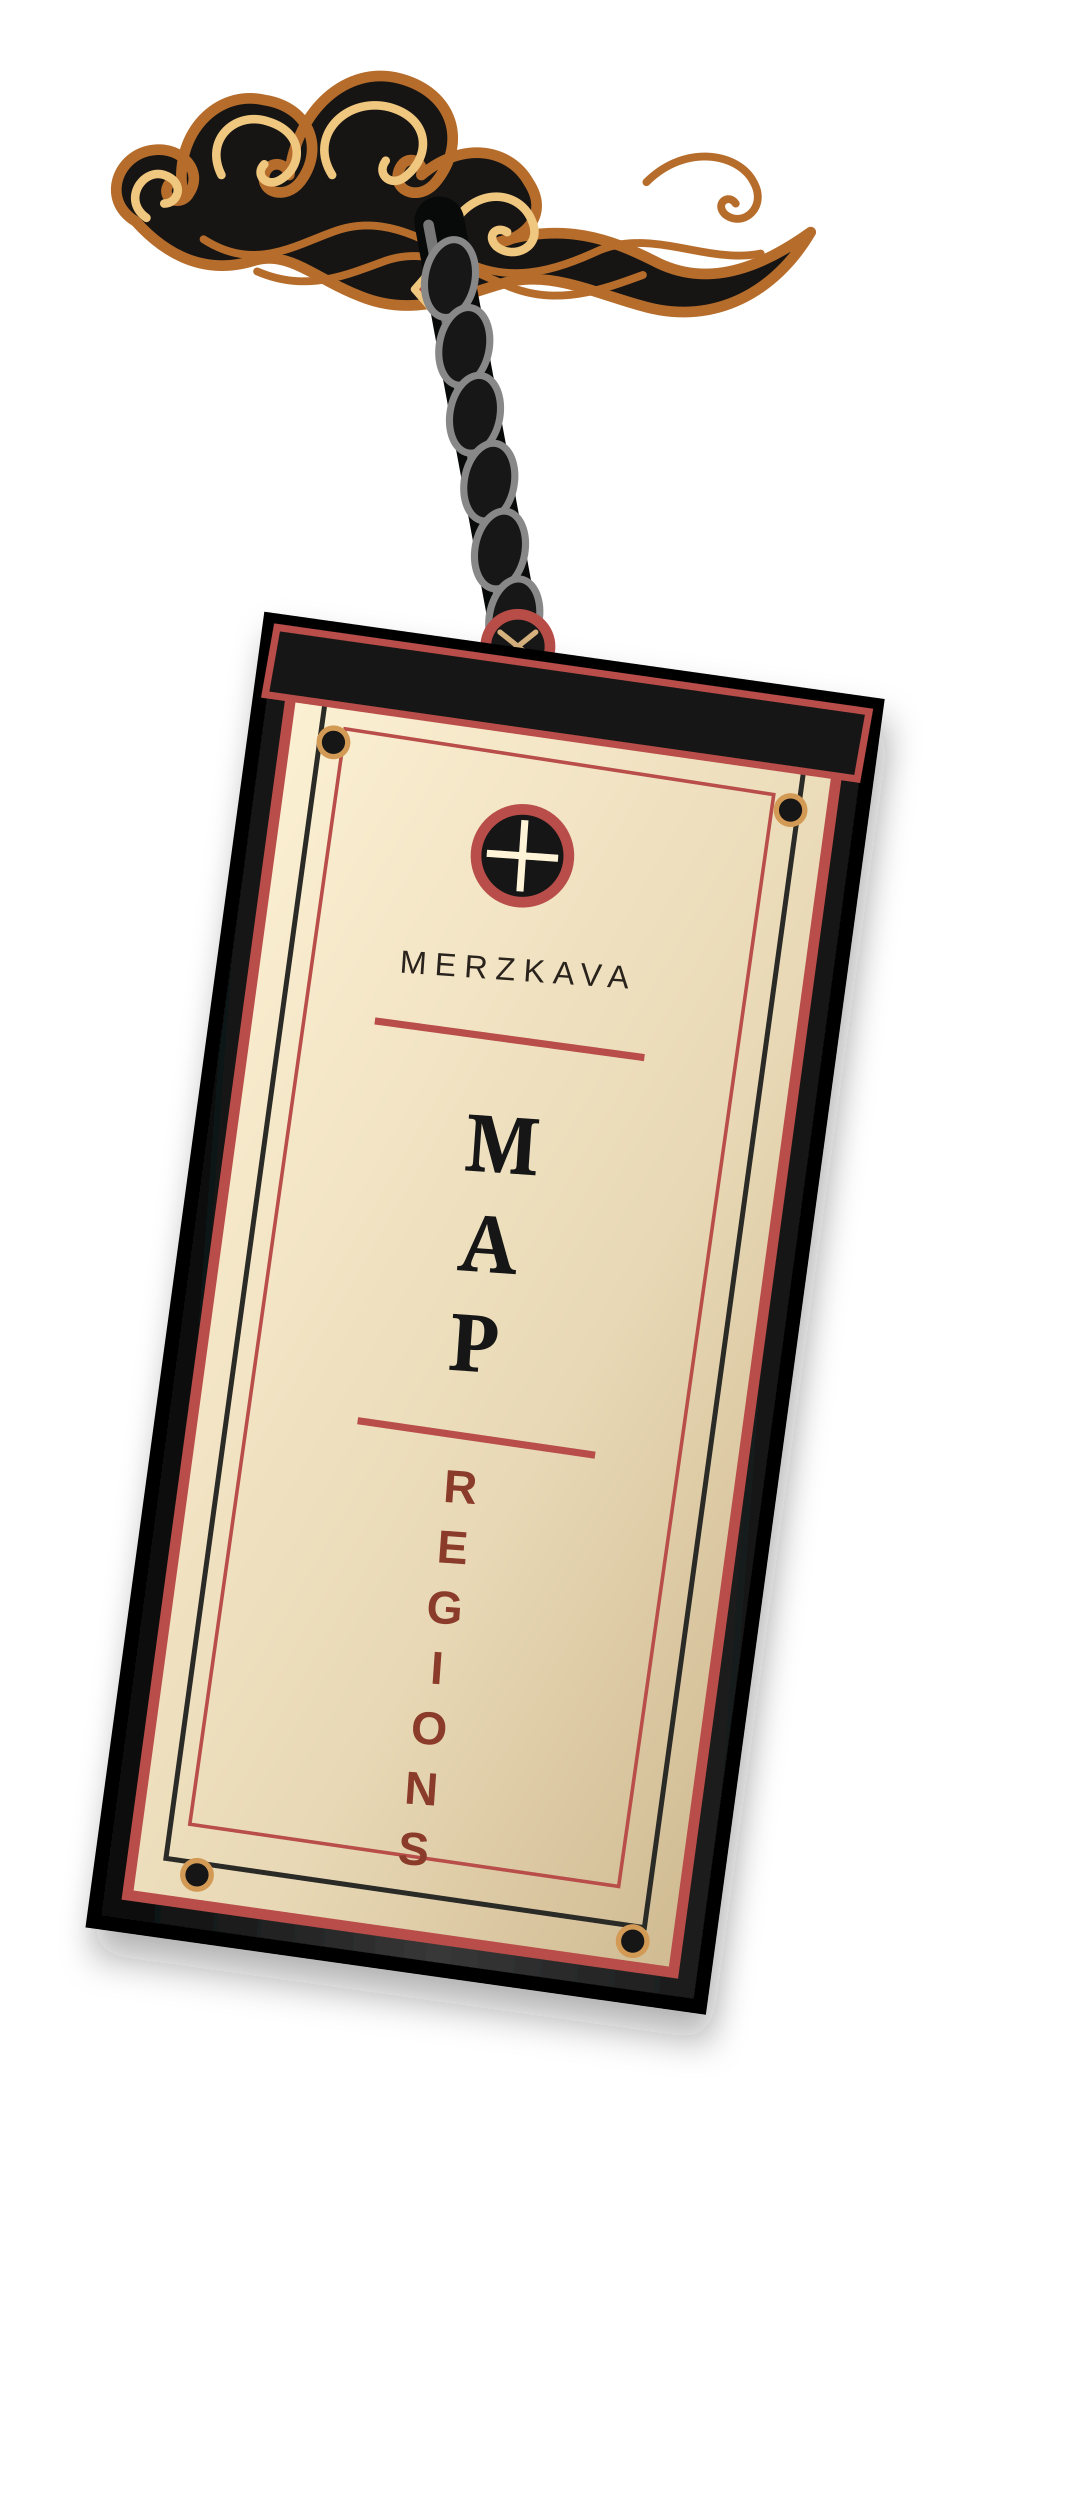
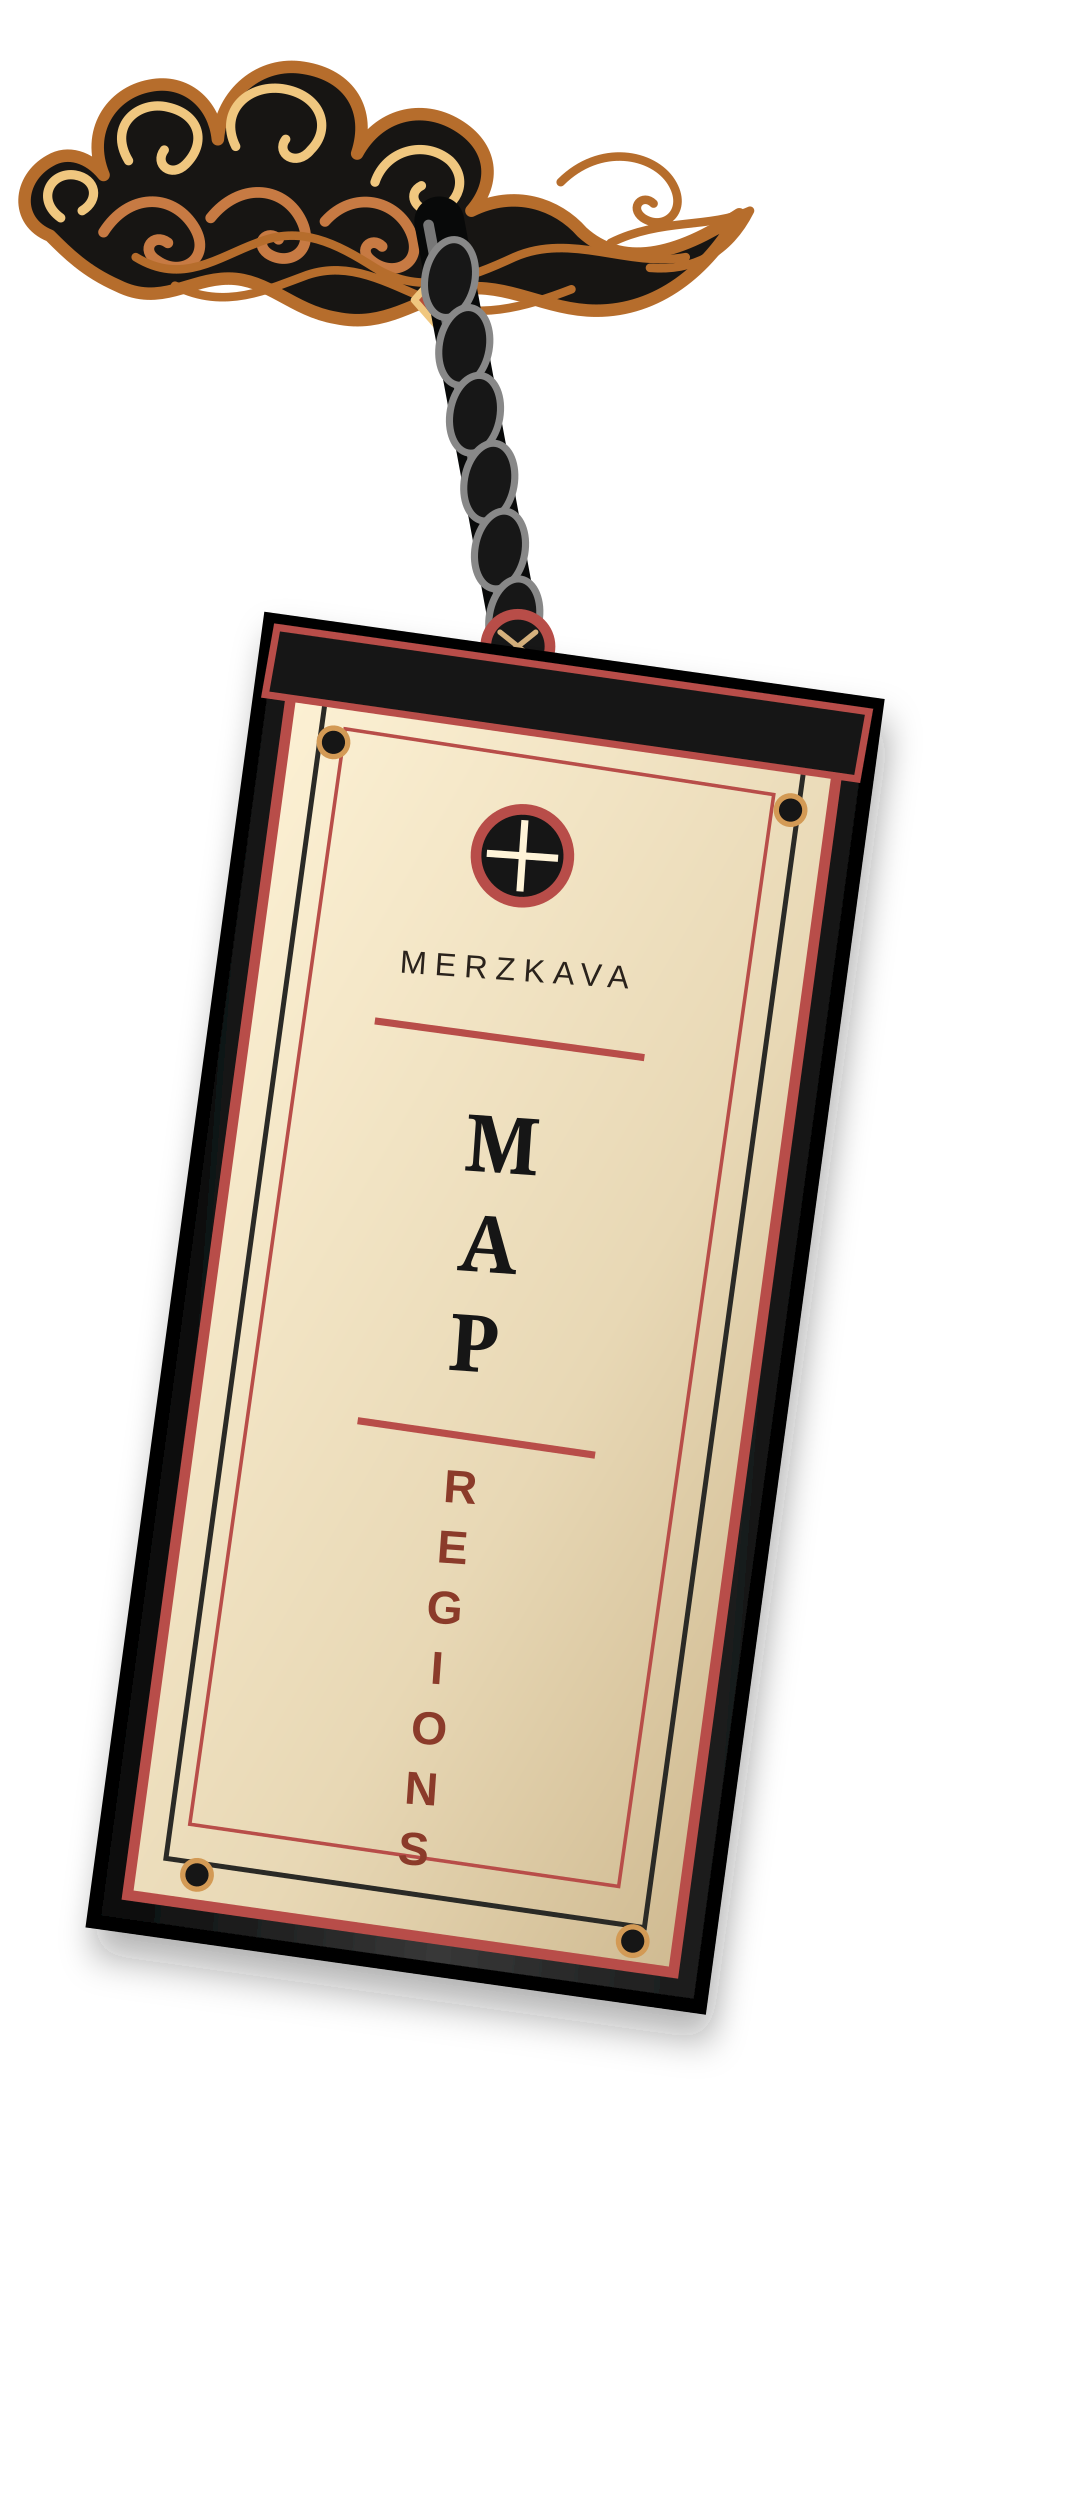
<svg xmlns="http://www.w3.org/2000/svg" width="300" height="700" viewBox="0 0 300 700" role="img" aria-labelledby="title">
  <defs>
    <linearGradient id="paper" x1="0" y1="0" x2="1" y2="1">
      <stop stop-color="#FFF4D8" />
      <stop offset=".6" stop-color="#E8D8B5" />
      <stop offset="1" stop-color="#CBB58B" />
    </linearGradient>
    <linearGradient id="iron" x1="0" y1="0" x2="1" y2="0">
      <stop stop-color="#080909" />
      <stop offset=".5" stop-color="#383838" />
      <stop offset="1" stop-color="#111212" />
    </linearGradient>
    <filter id="shadow" x="-30%" y="-20%" width="170%" height="160%">
      <feDropShadow dx="2" dy="7" stdDeviation="5" flood-color="#151515" flood-opacity=".34" />
    </filter>
  </defs>
  <g stroke-linecap="round" stroke-linejoin="round">
-     <path d="M38 62 C28 56 33 43 43 42 C51 41 57 48 53 54 C51 58 45 56 47 52  C48 50 51 51 51 53  C49 37 61 25 74 28 C87 30 91 42 84 51 C80 56 73 54 74 49  C75 45 80 45 81 49  C83 31 97 18 112 22 C127 26 131 40 122 51 C117 57 109 53 112 47  C114 43 119 45 118 49  C130 39 143 42 148 51 C154 60 147 67 139 68  C158 62 171 67 183 73 C198 81 213 75 227 65  C217 82 200 91 181 86 C166 82 155 76 142 79  C128 83 116 89 101 83 C88 78 81 70 71 73 C58 77 47 72 38 62 Z" fill="#171513" stroke="#B66D2C" stroke-width="3" />
-     <path d="M41 61 C34 56 40 47 46 49 C52 51 50 57 46 57  M62 49 C57 39 66 31 75 34 C85 37 85 46 79 50 C75 53 71 49 74 46  M93 49 C86 38 97 27 109 30 C120 33 121 43 114 49 C110 53 105 49 108 45  M128 61 C135 52 146 54 149 62 C152 69 144 73 139 69 C136 66 139 63 142 65" fill="none" stroke="#F0C77F" stroke-width="2.4" />
-     <path d="M57 67 C71 76 82 69 93 65 C106 60 117 66 128 72  C142 80 155 76 168 70 C183 64 198 74 213 71  M72 76 C86 82 97 77 108 73 C120 69 130 75 142 80  C156 86 169 81 180 77  M181 51 C192 40 207 43 211 51 C215 58 208 64 203 60 C200 57 204 54 206 57" fill="none" stroke="#B66D2C" stroke-width="2.2" />
-     <path d="M123 73 l7 8 -7 8 -7 -8 Z" fill="#B84D48" stroke="#F0C77F" stroke-width="2" />
-     <circle cx="123" cy="81" r="3" fill="#FFF4D8" />
+     <path d="M14 66  C4 62 5 50 14 45 C19 42 25 44 29 49  C24 37 31 26 42 24 C52 22 60 29 61 39  C62 26 73 17 85 19 C98 21 104 31 100 43  C106 32 118 29 128 35 C138 41 139 51 132 59  C144 53 156 57 163 65 C174 75 189 72 207 60  C198 76 184 87 167 87 C153 87 142 79 129 81  C116 84 108 92 94 89 C82 87 75 78 64 78  C53 78 45 86 33 80 C24 76 19 71 14 66 Z" fill="#171513" stroke="#B66D2C" stroke-width="3.5" />
+     <path d="M17 61 C10 56 14 48 21 49 C27 50 28 56 23 59  M36 45 C30 35 39 28 47 30 C56 32 58 40 52 46 C48 50 43 46 46 42  M66 41 C61 31 70 23 80 25 C90 27 93 36 87 42 C83 47 77 43 80 39  M105 51 C108 42 119 39 126 45 C132 51 127 59 121 59 C116 59 114 54 118 52" fill="none" stroke="#F0C77F" stroke-width="2.6" />
+     <path d="M29 65 C36 54 48 54 54 63 C60 72 51 78 44 73 C39 70 43 65 47 68  M59 61 C67 51 79 52 84 61 C89 70 81 75 75 71 C71 68 75 64 78 67  M91 62 C99 53 111 56 115 65 C119 74 110 78 104 73 C100 70 104 66 107 69" fill="none" stroke="#C77A43" stroke-width="3" />
+     <path d="M38 72 C51 80 61 72 72 68 C84 63 94 68 105 75  C118 83 131 78 144 72 C160 65 176 75 192 72  M49 80 C63 87 75 81 86 77 C98 73 108 79 120 84  C133 90 147 86 160 81  M157 51 C168 40 183 43 188 51 C193 59 186 65 180 61  C176 58 180 54 183 57  M171 68 C185 61 199 64 210 59 C204 71 194 76 182 75" fill="none" stroke="#B66D2C" stroke-width="2.4" />
+     <path d="M123 76 l7 8 -7 8 -7 -8 Z" fill="#B84D37" stroke="#F0C77F" stroke-width="2" />
+     <circle cx="123" cy="84" r="3" fill="#FFF4D8" />
  </g>
  <g stroke-linecap="round" stroke-linejoin="round">
    <path d="M123 62 L145 181" fill="none" stroke="#080909" stroke-width="14" />
    <path d="M120 63 L142 179" fill="none" stroke="#777" stroke-width="3" />
    <g fill="#171717" stroke="#888" stroke-width="2">
      <ellipse cx="126" cy="78" rx="7" ry="11" transform="rotate(10 126 78)" />
      <ellipse cx="130" cy="97" rx="7" ry="11" transform="rotate(10 130 97)" />
      <ellipse cx="133" cy="116" rx="7" ry="11" transform="rotate(10 133 116)" />
      <ellipse cx="137" cy="135" rx="7" ry="11" transform="rotate(10 137 135)" />
      <ellipse cx="140" cy="154" rx="7" ry="11" transform="rotate(10 140 154)" />
      <ellipse cx="144" cy="173" rx="7" ry="11" transform="rotate(10 144 173)" />
    </g>
    <circle cx="145" cy="181" r="9" fill="#171717" stroke="#B84D48" stroke-width="3" />
    <path d="M140 177 L150 185 M150 177 L140 185" stroke="#D7B27D" stroke-width="1.5" />
  </g>
  <g transform="rotate(4 145 430)" filter="url(#shadow)">
    <path d="M58 179 L229 191 L205 558 L34 546 Z" fill="url(#iron)" stroke="#050505" stroke-width="4" />
    <path d="M66 188 L220 199 L197 549 L43 538 Z" fill="url(#paper)" stroke="#B84D48" stroke-width="3" />
    <path d="M75 199 L210 209 L188 537 L53 527 Z" fill="none" stroke="#2A2925" stroke-width="1.4" />
    <path d="M81 208 L202 218 L180 526 L59 517 Z" fill="none" stroke="#B84D48" stroke-width="1" />
    <path d="M60 181 L227 193 L225 212 L58 200 Z" fill="#171717" stroke="#B84D48" stroke-width="2" />
    <circle cx="78" cy="212" r="4" fill="#151515" stroke="#D39A55" stroke-width="1.5" />
    <circle cx="207" cy="222" r="4" fill="#151515" stroke="#D39A55" stroke-width="1.5" />
    <circle cx="62" cy="531" r="4" fill="#151515" stroke="#D39A55" stroke-width="1.5" />
    <circle cx="185" cy="541" r="4" fill="#151515" stroke="#D39A55" stroke-width="1.5" />
    <circle cx="133" cy="240" r="13" fill="#171717" stroke="#B84D48" stroke-width="3" />
    <path d="M133 230 V250 M123 240 H143" stroke="#FFF4D8" stroke-width="2" />
    <text x="133" y="275" fill="#29231B" text-anchor="middle" font-family="Arial,sans-serif" font-size="9" letter-spacing="2.3">MERZKAVA</text>
    <path d="M95 289 L171 294" stroke="#B84D48" stroke-width="2" />
    <g fill="#171717" text-anchor="middle" font-family="Georgia,serif" font-size="22" font-weight="700">
      <text x="133" y="329">M</text>
      <text x="131" y="357">A</text>
      <text x="129" y="385">P</text>
    </g>
    <path d="M98 401 L165 406" stroke="#B84D48" stroke-width="2" />
    <g fill="#8B3B2B" text-anchor="middle" font-family="Arial,sans-serif" font-size="13" font-weight="700">
      <text x="128" y="422">R</text>
      <text x="127" y="439">E</text>
      <text x="126" y="456">G</text>
      <text x="125" y="473">I</text>
      <text x="124" y="490">O</text>
      <text x="123" y="507">N</text>
      <text x="122" y="524">S</text>
    </g>
  </g>
</svg>
